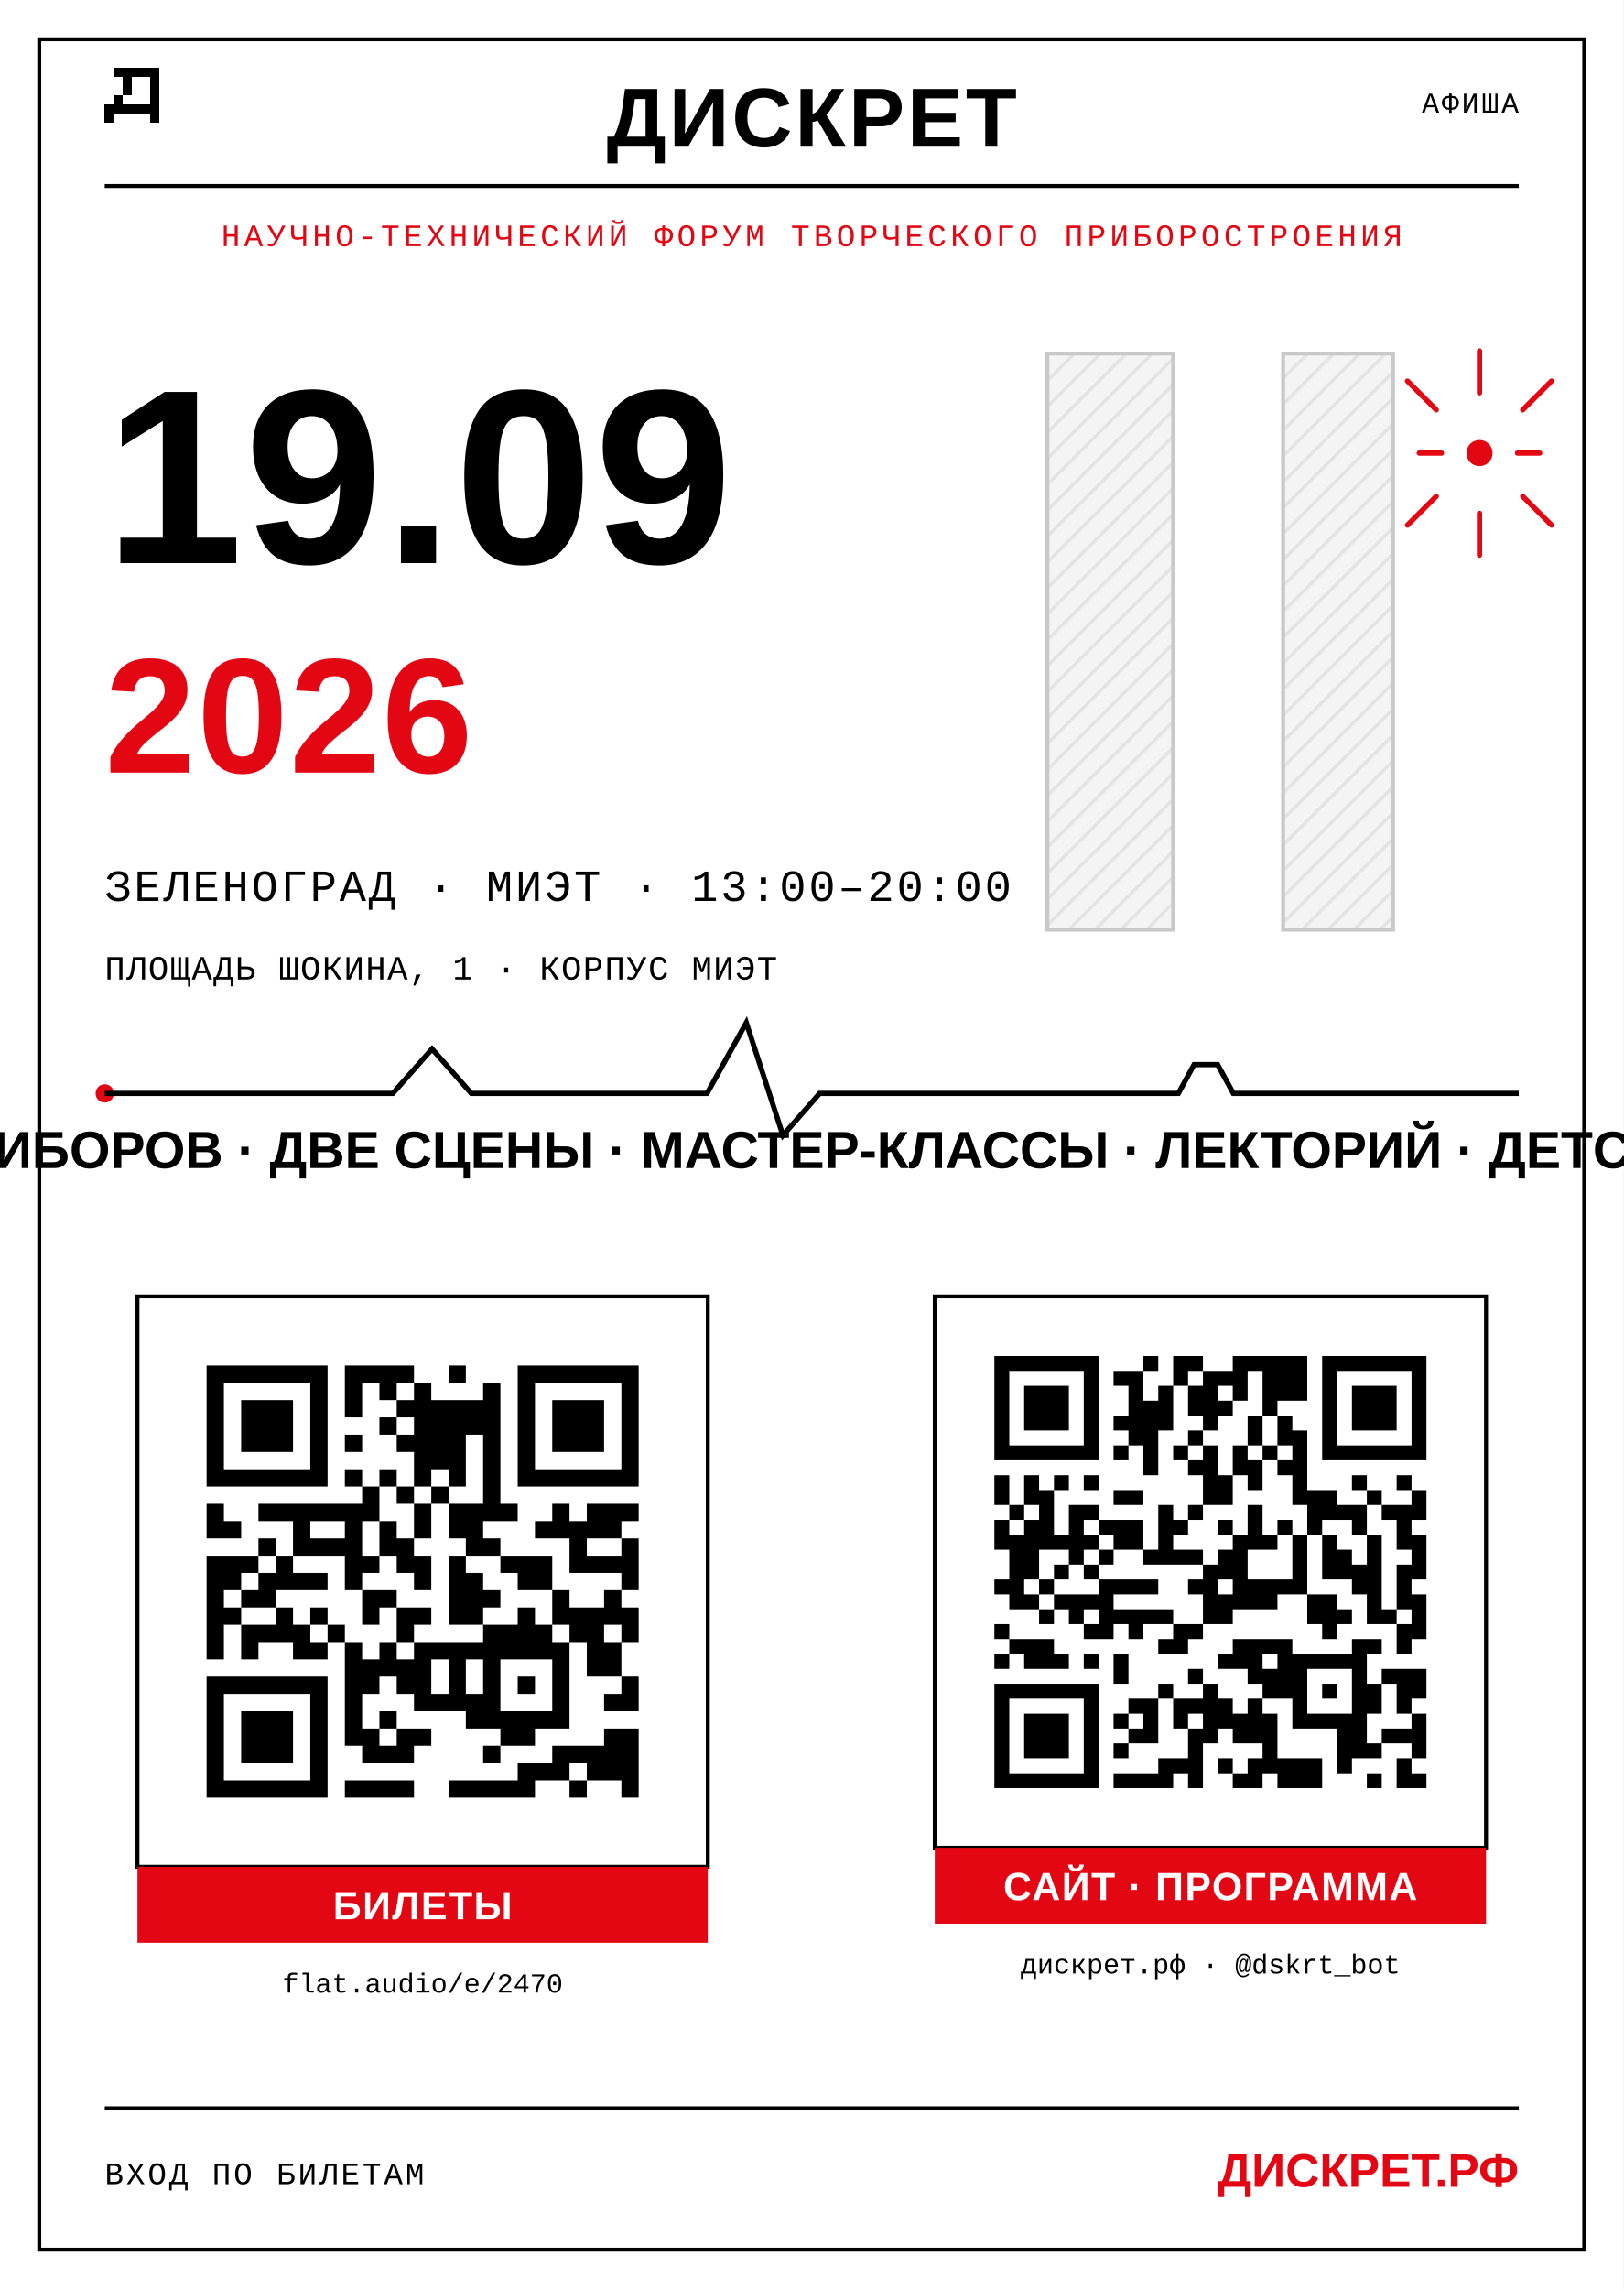
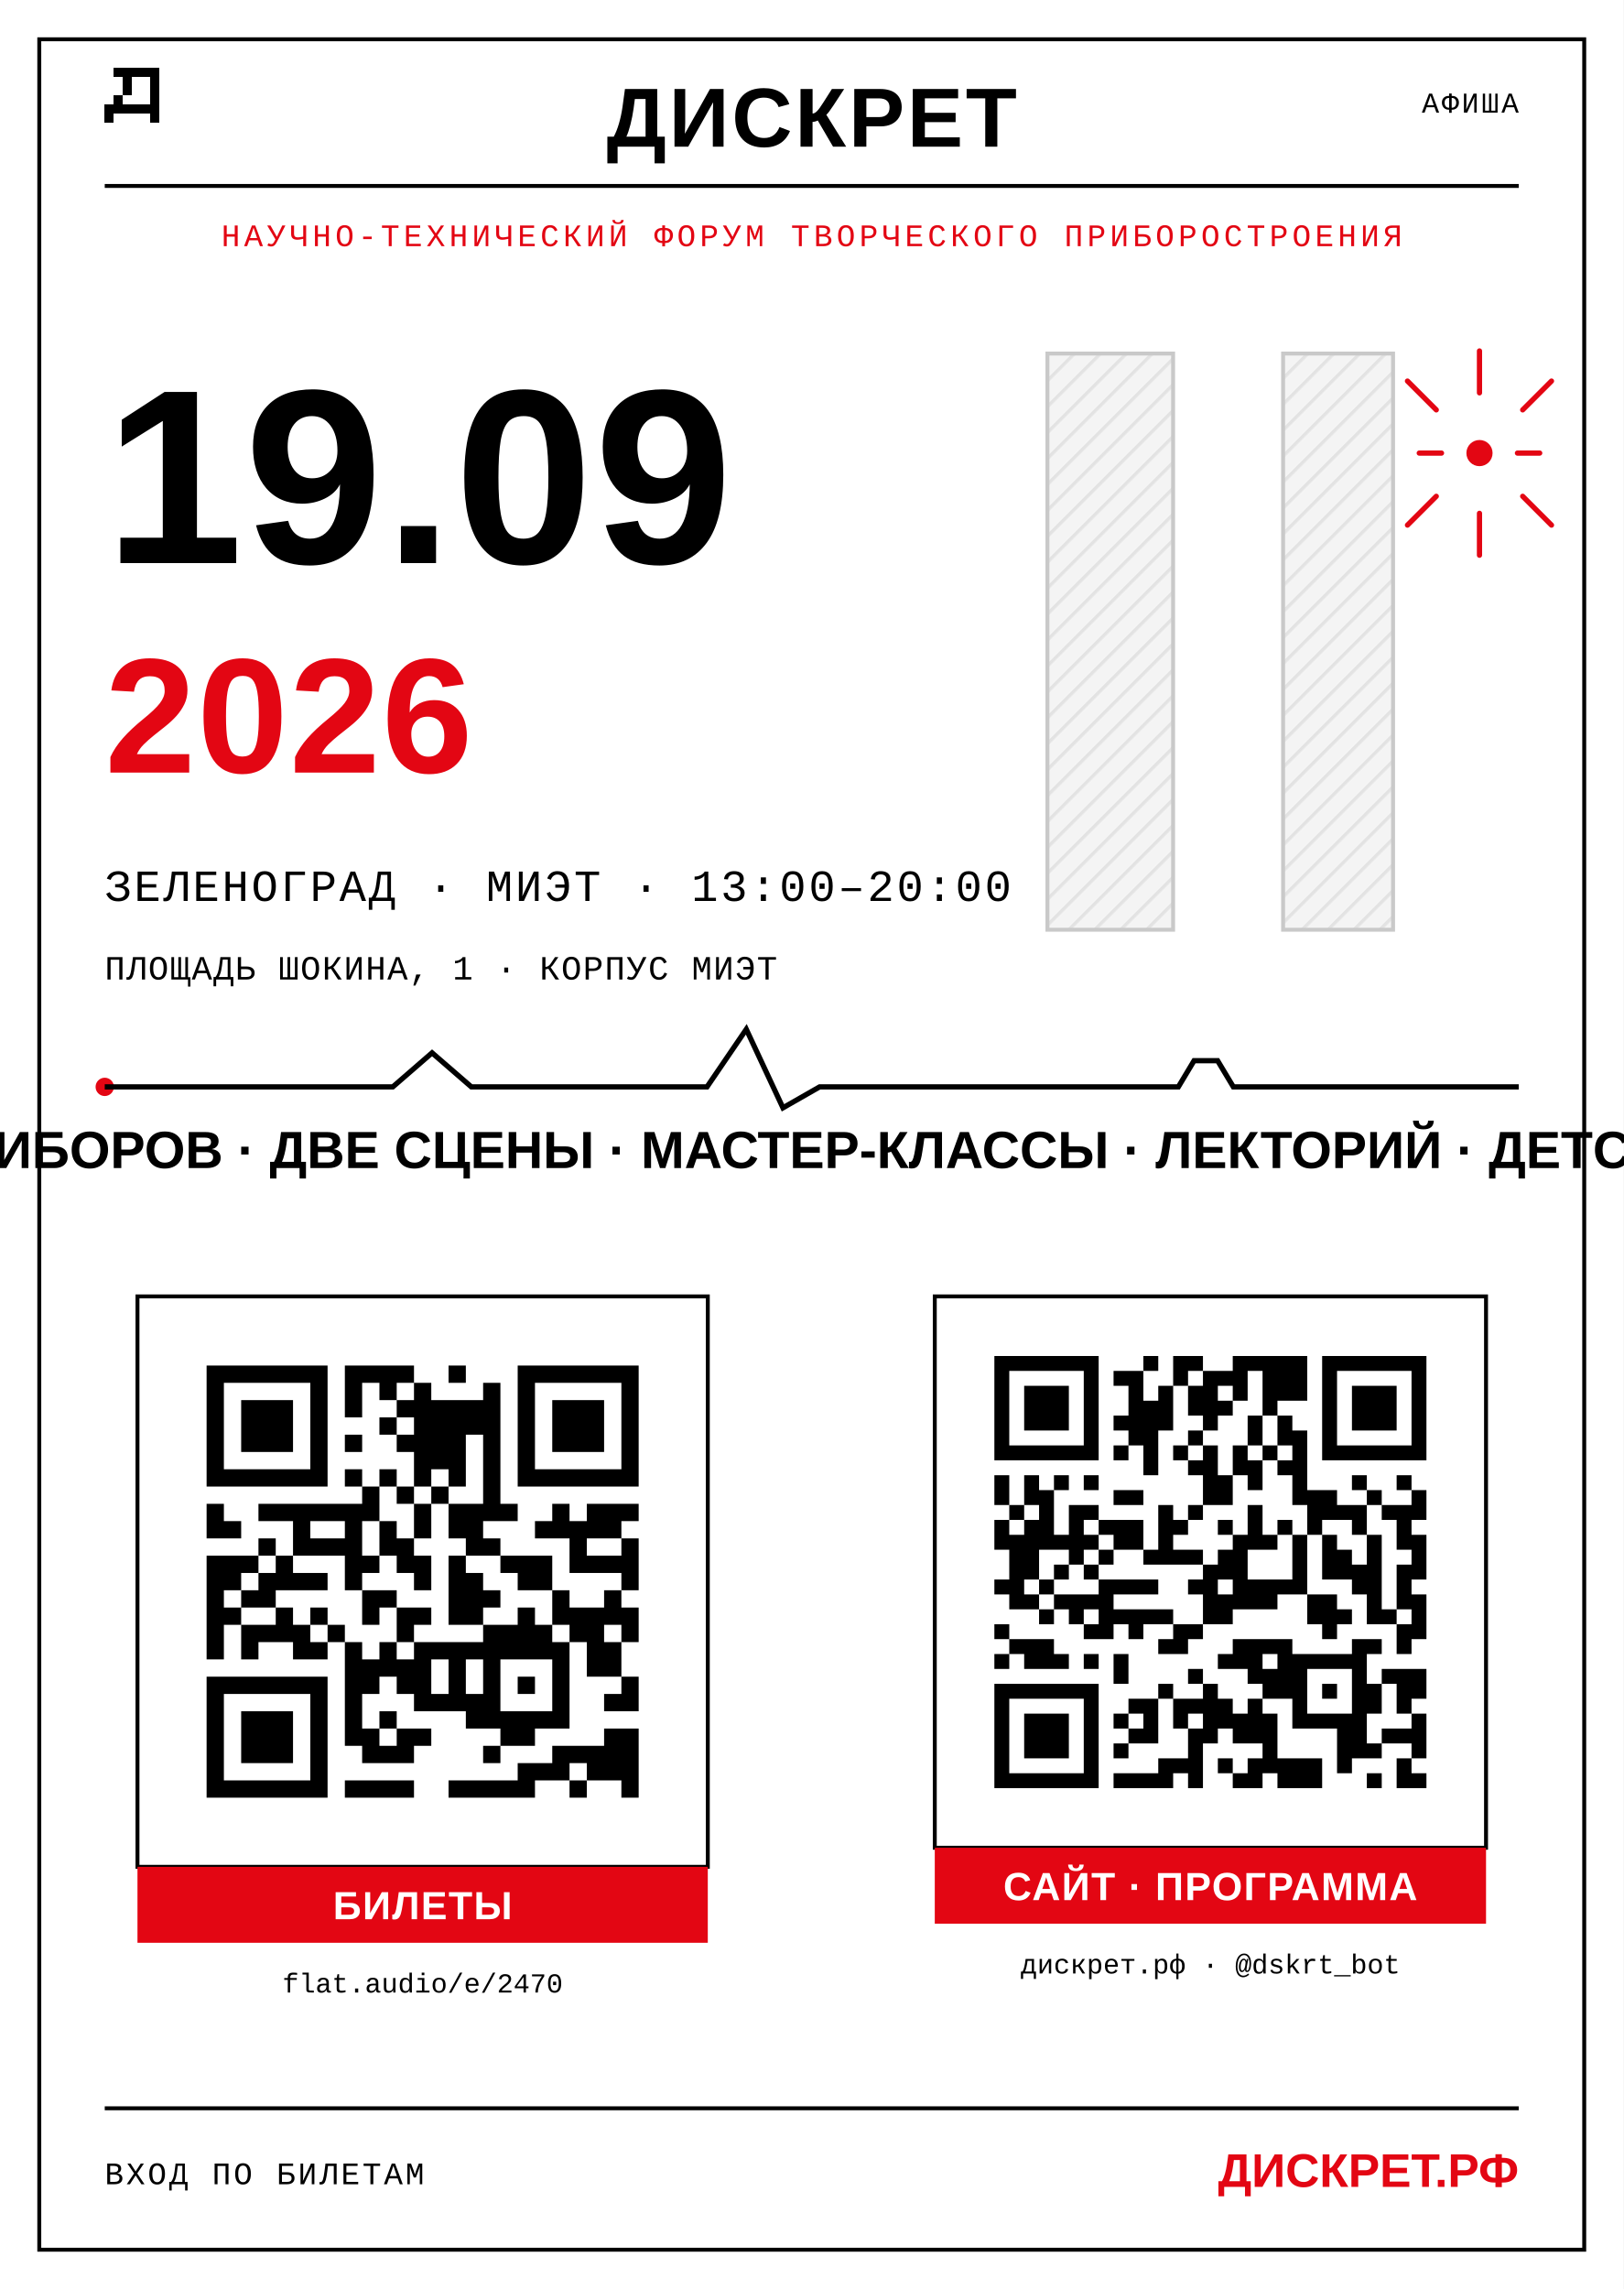
<svg xmlns="http://www.w3.org/2000/svg" width="1240" height="1748" viewBox="0 0 1240 1748" fill="none" font-family="'Arial Narrow','Helvetica Neue',Arial,sans-serif">
  <defs>
    <g id="logoD" shape-rendering="crispEdges" transform="scale(0.66667)">
      <rect x="10" y="0" width="2" height="12" />
      <rect x="2" y="0" width="8" height="2" />
      <rect x="4" y="2" width="2" height="4" />
      <rect x="2" y="6" width="2" height="2" />
      <rect x="0" y="8" width="12" height="2" />
      <rect x="0" y="10" width="2" height="2" />
    </g>
    <pattern id="th" width="14" height="14" patternTransform="rotate(45)" patternUnits="userSpaceOnUse">
      <rect width="14" height="14" fill="#f4f4f4" />
      <line x1="0" y1="0" x2="0" y2="14" stroke="#e3e3e3" stroke-width="5" />
    </pattern>
  </defs>
  <rect width="1240" height="1748" fill="#FFFFFF" />
  <rect x="30" y="30" width="1180" height="1688" fill="none" stroke="#000" stroke-width="3" />
  <use href="#logoD" fill="#000" transform="translate(80,52) scale(5.2)" />
  <text x="620" y="112" text-anchor="middle" font-weight="800" font-size="64" letter-spacing="2" fill="#000">ДИСКРЕТ</text>
  <text x="1160" y="86" text-anchor="end" font-family="'Courier New',monospace" font-size="22" letter-spacing="2" fill="#000">АФИША</text>
  <line x1="80" y1="142" x2="1160" y2="142" stroke="#000" stroke-width="3" />
  <text x="620" y="188" text-anchor="middle" font-family="'Courier New',monospace" font-size="24" letter-spacing="3" fill="#E30613">НАУЧНО-ТЕХНИЧЕСКИЙ ФОРУМ ТВОРЧЕСКОГО ПРИБОРОСТРОЕНИЯ</text>
  <text x="80" y="430" font-weight="800" font-size="190" letter-spacing="1" fill="#000">19.09</text>
  <text x="80" y="590" font-weight="800" font-size="125" letter-spacing="1" fill="#E30613">2026</text>
  <g stroke="#c9c9c9" stroke-width="3">
    <rect x="800" y="270" width="96" height="440" fill="url(#th)" />
    <rect x="980" y="270" width="84" height="440" fill="url(#th)" />
  </g>
  <g stroke="#E30613" stroke-width="4" stroke-linecap="round">
    <line x1="1130" y1="300" x2="1130" y2="268" />
    <line x1="1130" y1="392" x2="1130" y2="424" />
    <line x1="1084" y1="346" x2="1101" y2="346" />
    <line x1="1159" y1="346" x2="1176" y2="346" />
    <line x1="1097" y1="313" x2="1075" y2="291" />
    <line x1="1163" y1="313" x2="1185" y2="291" />
    <line x1="1097" y1="379" x2="1075" y2="401" />
    <line x1="1163" y1="379" x2="1185" y2="401" />
  </g>
  <circle cx="1130" cy="346" r="10" fill="#E30613" />
  <text x="80" y="688" font-family="'Courier New',monospace" font-size="34" letter-spacing="2" fill="#000">ЗЕЛЕНОГРАД · МИЭТ · 13:00–20:00</text>
  <text x="80" y="748" font-family="'Courier New',monospace" font-size="26" letter-spacing="1" fill="#000">ПЛОЩАДЬ ШОКИНА, 1 · КОРПУС МИЭТ</text>
-   <circle cx="80" cy="835" r="7" fill="#E30613" />
-   <polyline points="80,835 300,835 330,801 360,835 540,835 570,781 598,867 626,835 900,835 912,813 930,813 942,835 1160,835" fill="none" stroke="#000" stroke-width="4" />
+   <circle cx="80" cy="830" r="7" fill="#E30613" />
+   <polyline points="80,830 300,830 330,804 360,830 540,830 570,786 598,846 626,830 900,830 912,810 930,810 942,830 1160,830" fill="none" stroke="#000" stroke-width="4" />
  <text x="620" y="892" text-anchor="middle" font-weight="800" font-size="40" fill="#000" textLength="1080" lengthAdjust="spacingAndGlyphs">ЭКСПО ПРИБОРОВ · ДВЕ СЦЕНЫ · МАСТЕР-КЛАССЫ · ЛЕКТОРИЙ · ДЕТСКАЯ ЗОНА</text>
  <g>
    <rect x="105" y="990" width="435.6" height="435.6" fill="#fff" stroke="#000" stroke-width="3" />
    <g transform="translate(157.8,1042.8) scale(13.2)">
      <path d="M0 0h1v1h-1zM1 0h1v1h-1zM2 0h1v1h-1zM3 0h1v1h-1zM4 0h1v1h-1zM5 0h1v1h-1zM6 0h1v1h-1zM8 0h1v1h-1zM9 0h1v1h-1zM10 0h1v1h-1zM11 0h1v1h-1zM14 0h1v1h-1zM18 0h1v1h-1zM19 0h1v1h-1zM20 0h1v1h-1zM21 0h1v1h-1zM22 0h1v1h-1zM23 0h1v1h-1zM24 0h1v1h-1zM0 1h1v1h-1zM6 1h1v1h-1zM8 1h1v1h-1zM10 1h1v1h-1zM12 1h1v1h-1zM16 1h1v1h-1zM18 1h1v1h-1zM24 1h1v1h-1zM0 2h1v1h-1zM2 2h1v1h-1zM3 2h1v1h-1zM4 2h1v1h-1zM6 2h1v1h-1zM8 2h1v1h-1zM11 2h1v1h-1zM12 2h1v1h-1zM13 2h1v1h-1zM14 2h1v1h-1zM15 2h1v1h-1zM16 2h1v1h-1zM18 2h1v1h-1zM20 2h1v1h-1zM21 2h1v1h-1zM22 2h1v1h-1zM24 2h1v1h-1zM0 3h1v1h-1zM2 3h1v1h-1zM3 3h1v1h-1zM4 3h1v1h-1zM6 3h1v1h-1zM10 3h1v1h-1zM12 3h1v1h-1zM13 3h1v1h-1zM14 3h1v1h-1zM15 3h1v1h-1zM16 3h1v1h-1zM18 3h1v1h-1zM20 3h1v1h-1zM21 3h1v1h-1zM22 3h1v1h-1zM24 3h1v1h-1zM0 4h1v1h-1zM2 4h1v1h-1zM3 4h1v1h-1zM4 4h1v1h-1zM6 4h1v1h-1zM8 4h1v1h-1zM11 4h1v1h-1zM12 4h1v1h-1zM13 4h1v1h-1zM14 4h1v1h-1zM16 4h1v1h-1zM18 4h1v1h-1zM20 4h1v1h-1zM21 4h1v1h-1zM22 4h1v1h-1zM24 4h1v1h-1zM0 5h1v1h-1zM6 5h1v1h-1zM12 5h1v1h-1zM13 5h1v1h-1zM14 5h1v1h-1zM16 5h1v1h-1zM18 5h1v1h-1zM24 5h1v1h-1zM0 6h1v1h-1zM1 6h1v1h-1zM2 6h1v1h-1zM3 6h1v1h-1zM4 6h1v1h-1zM5 6h1v1h-1zM6 6h1v1h-1zM8 6h1v1h-1zM10 6h1v1h-1zM12 6h1v1h-1zM14 6h1v1h-1zM16 6h1v1h-1zM18 6h1v1h-1zM19 6h1v1h-1zM20 6h1v1h-1zM21 6h1v1h-1zM22 6h1v1h-1zM23 6h1v1h-1zM24 6h1v1h-1zM9 7h1v1h-1zM11 7h1v1h-1zM13 7h1v1h-1zM16 7h1v1h-1zM0 8h1v1h-1zM3 8h1v1h-1zM4 8h1v1h-1zM5 8h1v1h-1zM6 8h1v1h-1zM7 8h1v1h-1zM8 8h1v1h-1zM9 8h1v1h-1zM12 8h1v1h-1zM14 8h1v1h-1zM15 8h1v1h-1zM16 8h1v1h-1zM17 8h1v1h-1zM20 8h1v1h-1zM22 8h1v1h-1zM23 8h1v1h-1zM24 8h1v1h-1zM0 9h1v1h-1zM1 9h1v1h-1zM5 9h1v1h-1zM8 9h1v1h-1zM10 9h1v1h-1zM12 9h1v1h-1zM14 9h1v1h-1zM15 9h1v1h-1zM19 9h1v1h-1zM20 9h1v1h-1zM21 9h1v1h-1zM22 9h1v1h-1zM23 9h1v1h-1zM3 10h1v1h-1zM5 10h1v1h-1zM6 10h1v1h-1zM7 10h1v1h-1zM8 10h1v1h-1zM10 10h1v1h-1zM11 10h1v1h-1zM15 10h1v1h-1zM16 10h1v1h-1zM21 10h1v1h-1zM24 10h1v1h-1zM0 11h1v1h-1zM1 11h1v1h-1zM2 11h1v1h-1zM4 11h1v1h-1zM8 11h1v1h-1zM9 11h1v1h-1zM11 11h1v1h-1zM12 11h1v1h-1zM14 11h1v1h-1zM17 11h1v1h-1zM18 11h1v1h-1zM19 11h1v1h-1zM21 11h1v1h-1zM22 11h1v1h-1zM23 11h1v1h-1zM24 11h1v1h-1zM0 12h1v1h-1zM1 12h1v1h-1zM3 12h1v1h-1zM4 12h1v1h-1zM5 12h1v1h-1zM6 12h1v1h-1zM8 12h1v1h-1zM12 12h1v1h-1zM14 12h1v1h-1zM15 12h1v1h-1zM18 12h1v1h-1zM19 12h1v1h-1zM24 12h1v1h-1zM0 13h1v1h-1zM2 13h1v1h-1zM3 13h1v1h-1zM9 13h1v1h-1zM10 13h1v1h-1zM14 13h1v1h-1zM15 13h1v1h-1zM16 13h1v1h-1zM20 13h1v1h-1zM23 13h1v1h-1zM0 14h1v1h-1zM1 14h1v1h-1zM4 14h1v1h-1zM6 14h1v1h-1zM9 14h1v1h-1zM11 14h1v1h-1zM12 14h1v1h-1zM14 14h1v1h-1zM15 14h1v1h-1zM18 14h1v1h-1zM20 14h1v1h-1zM21 14h1v1h-1zM22 14h1v1h-1zM23 14h1v1h-1zM24 14h1v1h-1zM0 15h1v1h-1zM2 15h1v1h-1zM3 15h1v1h-1zM4 15h1v1h-1zM5 15h1v1h-1zM7 15h1v1h-1zM11 15h1v1h-1zM16 15h1v1h-1zM17 15h1v1h-1zM18 15h1v1h-1zM19 15h1v1h-1zM21 15h1v1h-1zM22 15h1v1h-1zM24 15h1v1h-1zM0 16h1v1h-1zM2 16h1v1h-1zM5 16h1v1h-1zM6 16h1v1h-1zM8 16h1v1h-1zM10 16h1v1h-1zM12 16h1v1h-1zM13 16h1v1h-1zM14 16h1v1h-1zM15 16h1v1h-1zM16 16h1v1h-1zM17 16h1v1h-1zM18 16h1v1h-1zM19 16h1v1h-1zM20 16h1v1h-1zM22 16h1v1h-1zM23 16h1v1h-1zM8 17h1v1h-1zM9 17h1v1h-1zM10 17h1v1h-1zM11 17h1v1h-1zM12 17h1v1h-1zM14 17h1v1h-1zM16 17h1v1h-1zM20 17h1v1h-1zM22 17h1v1h-1zM23 17h1v1h-1zM0 18h1v1h-1zM1 18h1v1h-1zM2 18h1v1h-1zM3 18h1v1h-1zM4 18h1v1h-1zM5 18h1v1h-1zM6 18h1v1h-1zM8 18h1v1h-1zM9 18h1v1h-1zM11 18h1v1h-1zM12 18h1v1h-1zM14 18h1v1h-1zM16 18h1v1h-1zM18 18h1v1h-1zM20 18h1v1h-1zM24 18h1v1h-1zM0 19h1v1h-1zM6 19h1v1h-1zM8 19h1v1h-1zM12 19h1v1h-1zM13 19h1v1h-1zM14 19h1v1h-1zM15 19h1v1h-1zM16 19h1v1h-1zM20 19h1v1h-1zM23 19h1v1h-1zM24 19h1v1h-1zM0 20h1v1h-1zM2 20h1v1h-1zM3 20h1v1h-1zM4 20h1v1h-1zM6 20h1v1h-1zM8 20h1v1h-1zM10 20h1v1h-1zM15 20h1v1h-1zM16 20h1v1h-1zM17 20h1v1h-1zM18 20h1v1h-1zM19 20h1v1h-1zM20 20h1v1h-1zM0 21h1v1h-1zM2 21h1v1h-1zM3 21h1v1h-1zM4 21h1v1h-1zM6 21h1v1h-1zM8 21h1v1h-1zM9 21h1v1h-1zM11 21h1v1h-1zM12 21h1v1h-1zM17 21h1v1h-1zM18 21h1v1h-1zM23 21h1v1h-1zM24 21h1v1h-1zM0 22h1v1h-1zM2 22h1v1h-1zM3 22h1v1h-1zM4 22h1v1h-1zM6 22h1v1h-1zM9 22h1v1h-1zM10 22h1v1h-1zM11 22h1v1h-1zM16 22h1v1h-1zM20 22h1v1h-1zM21 22h1v1h-1zM22 22h1v1h-1zM23 22h1v1h-1zM24 22h1v1h-1zM0 23h1v1h-1zM6 23h1v1h-1zM18 23h1v1h-1zM19 23h1v1h-1zM20 23h1v1h-1zM22 23h1v1h-1zM23 23h1v1h-1zM24 23h1v1h-1zM0 24h1v1h-1zM1 24h1v1h-1zM2 24h1v1h-1zM3 24h1v1h-1zM4 24h1v1h-1zM5 24h1v1h-1zM6 24h1v1h-1zM8 24h1v1h-1zM9 24h1v1h-1zM10 24h1v1h-1zM11 24h1v1h-1zM14 24h1v1h-1zM15 24h1v1h-1zM16 24h1v1h-1zM17 24h1v1h-1zM18 24h1v1h-1zM21 24h1v1h-1zM24 24h1v1h-1z" fill="#000" />
    </g>
    <rect x="105" y="1425.6" width="435.6" height="58" fill="#E30613" />
    <text x="322.8" y="1465.6" text-anchor="middle" font-weight="800" font-size="30" letter-spacing="1" fill="#fff">БИЛЕТЫ</text>
    <text x="322.8" y="1521.6" text-anchor="middle" font-family="'Courier New',monospace" font-size="21" fill="#000">flat.audio/e/2470</text>
  </g>
  <g>
    <rect x="713.966" y="990" width="421.034" height="421.034" fill="#fff" stroke="#000" stroke-width="3" />
    <g transform="translate(759.4828,1035.517) scale(11.37931)">
      <path d="M0 0h1v1h-1zM1 0h1v1h-1zM2 0h1v1h-1zM3 0h1v1h-1zM4 0h1v1h-1zM5 0h1v1h-1zM6 0h1v1h-1zM10 0h1v1h-1zM12 0h1v1h-1zM13 0h1v1h-1zM16 0h1v1h-1zM17 0h1v1h-1zM18 0h1v1h-1zM19 0h1v1h-1zM20 0h1v1h-1zM22 0h1v1h-1zM23 0h1v1h-1zM24 0h1v1h-1zM25 0h1v1h-1zM26 0h1v1h-1zM27 0h1v1h-1zM28 0h1v1h-1zM0 1h1v1h-1zM6 1h1v1h-1zM8 1h1v1h-1zM9 1h1v1h-1zM12 1h1v1h-1zM14 1h1v1h-1zM15 1h1v1h-1zM16 1h1v1h-1zM18 1h1v1h-1zM19 1h1v1h-1zM20 1h1v1h-1zM22 1h1v1h-1zM28 1h1v1h-1zM0 2h1v1h-1zM2 2h1v1h-1zM3 2h1v1h-1zM4 2h1v1h-1zM6 2h1v1h-1zM9 2h1v1h-1zM11 2h1v1h-1zM13 2h1v1h-1zM14 2h1v1h-1zM16 2h1v1h-1zM18 2h1v1h-1zM19 2h1v1h-1zM20 2h1v1h-1zM22 2h1v1h-1zM24 2h1v1h-1zM25 2h1v1h-1zM26 2h1v1h-1zM28 2h1v1h-1zM0 3h1v1h-1zM2 3h1v1h-1zM3 3h1v1h-1zM4 3h1v1h-1zM6 3h1v1h-1zM9 3h1v1h-1zM10 3h1v1h-1zM11 3h1v1h-1zM13 3h1v1h-1zM14 3h1v1h-1zM15 3h1v1h-1zM18 3h1v1h-1zM22 3h1v1h-1zM24 3h1v1h-1zM25 3h1v1h-1zM26 3h1v1h-1zM28 3h1v1h-1zM0 4h1v1h-1zM2 4h1v1h-1zM3 4h1v1h-1zM4 4h1v1h-1zM6 4h1v1h-1zM8 4h1v1h-1zM9 4h1v1h-1zM10 4h1v1h-1zM11 4h1v1h-1zM14 4h1v1h-1zM17 4h1v1h-1zM19 4h1v1h-1zM22 4h1v1h-1zM24 4h1v1h-1zM25 4h1v1h-1zM26 4h1v1h-1zM28 4h1v1h-1zM0 5h1v1h-1zM6 5h1v1h-1zM9 5h1v1h-1zM10 5h1v1h-1zM13 5h1v1h-1zM17 5h1v1h-1zM19 5h1v1h-1zM20 5h1v1h-1zM22 5h1v1h-1zM28 5h1v1h-1zM0 6h1v1h-1zM1 6h1v1h-1zM2 6h1v1h-1zM3 6h1v1h-1zM4 6h1v1h-1zM5 6h1v1h-1zM6 6h1v1h-1zM8 6h1v1h-1zM10 6h1v1h-1zM12 6h1v1h-1zM14 6h1v1h-1zM16 6h1v1h-1zM18 6h1v1h-1zM20 6h1v1h-1zM22 6h1v1h-1zM23 6h1v1h-1zM24 6h1v1h-1zM25 6h1v1h-1zM26 6h1v1h-1zM27 6h1v1h-1zM28 6h1v1h-1zM10 7h1v1h-1zM13 7h1v1h-1zM14 7h1v1h-1zM16 7h1v1h-1zM17 7h1v1h-1zM19 7h1v1h-1zM20 7h1v1h-1zM0 8h1v1h-1zM2 8h1v1h-1zM4 8h1v1h-1zM6 8h1v1h-1zM14 8h1v1h-1zM15 8h1v1h-1zM17 8h1v1h-1zM20 8h1v1h-1zM24 8h1v1h-1zM27 8h1v1h-1zM0 9h1v1h-1zM2 9h1v1h-1zM3 9h1v1h-1zM8 9h1v1h-1zM9 9h1v1h-1zM14 9h1v1h-1zM15 9h1v1h-1zM20 9h1v1h-1zM21 9h1v1h-1zM22 9h1v1h-1zM25 9h1v1h-1zM28 9h1v1h-1zM1 10h1v1h-1zM3 10h1v1h-1zM5 10h1v1h-1zM6 10h1v1h-1zM11 10h1v1h-1zM13 10h1v1h-1zM17 10h1v1h-1zM21 10h1v1h-1zM22 10h1v1h-1zM23 10h1v1h-1zM24 10h1v1h-1zM26 10h1v1h-1zM27 10h1v1h-1zM28 10h1v1h-1zM0 11h1v1h-1zM2 11h1v1h-1zM3 11h1v1h-1zM5 11h1v1h-1zM7 11h1v1h-1zM8 11h1v1h-1zM9 11h1v1h-1zM11 11h1v1h-1zM12 11h1v1h-1zM15 11h1v1h-1zM17 11h1v1h-1zM19 11h1v1h-1zM21 11h1v1h-1zM24 11h1v1h-1zM27 11h1v1h-1zM0 12h1v1h-1zM1 12h1v1h-1zM2 12h1v1h-1zM3 12h1v1h-1zM4 12h1v1h-1zM5 12h1v1h-1zM6 12h1v1h-1zM8 12h1v1h-1zM9 12h1v1h-1zM11 12h1v1h-1zM16 12h1v1h-1zM17 12h1v1h-1zM18 12h1v1h-1zM20 12h1v1h-1zM22 12h1v1h-1zM25 12h1v1h-1zM27 12h1v1h-1zM28 12h1v1h-1zM1 13h1v1h-1zM2 13h1v1h-1zM5 13h1v1h-1zM7 13h1v1h-1zM10 13h1v1h-1zM11 13h1v1h-1zM12 13h1v1h-1zM13 13h1v1h-1zM15 13h1v1h-1zM16 13h1v1h-1zM20 13h1v1h-1zM22 13h1v1h-1zM23 13h1v1h-1zM25 13h1v1h-1zM28 13h1v1h-1zM1 14h1v1h-1zM2 14h1v1h-1zM4 14h1v1h-1zM6 14h1v1h-1zM14 14h1v1h-1zM15 14h1v1h-1zM16 14h1v1h-1zM20 14h1v1h-1zM22 14h1v1h-1zM23 14h1v1h-1zM24 14h1v1h-1zM25 14h1v1h-1zM27 14h1v1h-1zM28 14h1v1h-1zM0 15h1v1h-1zM1 15h1v1h-1zM3 15h1v1h-1zM7 15h1v1h-1zM8 15h1v1h-1zM9 15h1v1h-1zM10 15h1v1h-1zM13 15h1v1h-1zM14 15h1v1h-1zM16 15h1v1h-1zM17 15h1v1h-1zM18 15h1v1h-1zM19 15h1v1h-1zM20 15h1v1h-1zM24 15h1v1h-1zM25 15h1v1h-1zM27 15h1v1h-1zM1 16h1v1h-1zM2 16h1v1h-1zM4 16h1v1h-1zM5 16h1v1h-1zM6 16h1v1h-1zM7 16h1v1h-1zM14 16h1v1h-1zM15 16h1v1h-1zM16 16h1v1h-1zM17 16h1v1h-1zM18 16h1v1h-1zM21 16h1v1h-1zM22 16h1v1h-1zM25 16h1v1h-1zM27 16h1v1h-1zM28 16h1v1h-1zM3 17h1v1h-1zM5 17h1v1h-1zM7 17h1v1h-1zM8 17h1v1h-1zM9 17h1v1h-1zM10 17h1v1h-1zM11 17h1v1h-1zM14 17h1v1h-1zM15 17h1v1h-1zM21 17h1v1h-1zM22 17h1v1h-1zM23 17h1v1h-1zM25 17h1v1h-1zM26 17h1v1h-1zM28 17h1v1h-1zM0 18h1v1h-1zM6 18h1v1h-1zM7 18h1v1h-1zM9 18h1v1h-1zM12 18h1v1h-1zM13 18h1v1h-1zM22 18h1v1h-1zM27 18h1v1h-1zM28 18h1v1h-1zM1 19h1v1h-1zM2 19h1v1h-1zM3 19h1v1h-1zM11 19h1v1h-1zM12 19h1v1h-1zM16 19h1v1h-1zM17 19h1v1h-1zM18 19h1v1h-1zM19 19h1v1h-1zM24 19h1v1h-1zM25 19h1v1h-1zM27 19h1v1h-1zM0 20h1v1h-1zM2 20h1v1h-1zM3 20h1v1h-1zM4 20h1v1h-1zM6 20h1v1h-1zM8 20h1v1h-1zM15 20h1v1h-1zM16 20h1v1h-1zM17 20h1v1h-1zM19 20h1v1h-1zM20 20h1v1h-1zM21 20h1v1h-1zM22 20h1v1h-1zM23 20h1v1h-1zM24 20h1v1h-1zM8 21h1v1h-1zM13 21h1v1h-1zM17 21h1v1h-1zM18 21h1v1h-1zM19 21h1v1h-1zM20 21h1v1h-1zM24 21h1v1h-1zM26 21h1v1h-1zM27 21h1v1h-1zM28 21h1v1h-1zM0 22h1v1h-1zM1 22h1v1h-1zM2 22h1v1h-1zM3 22h1v1h-1zM4 22h1v1h-1zM5 22h1v1h-1zM6 22h1v1h-1zM11 22h1v1h-1zM14 22h1v1h-1zM18 22h1v1h-1zM19 22h1v1h-1zM20 22h1v1h-1zM22 22h1v1h-1zM24 22h1v1h-1zM25 22h1v1h-1zM27 22h1v1h-1zM28 22h1v1h-1zM0 23h1v1h-1zM6 23h1v1h-1zM9 23h1v1h-1zM10 23h1v1h-1zM12 23h1v1h-1zM13 23h1v1h-1zM14 23h1v1h-1zM15 23h1v1h-1zM17 23h1v1h-1zM20 23h1v1h-1zM24 23h1v1h-1zM25 23h1v1h-1zM27 23h1v1h-1zM0 24h1v1h-1zM2 24h1v1h-1zM3 24h1v1h-1zM4 24h1v1h-1zM6 24h1v1h-1zM8 24h1v1h-1zM10 24h1v1h-1zM12 24h1v1h-1zM14 24h1v1h-1zM15 24h1v1h-1zM16 24h1v1h-1zM17 24h1v1h-1zM18 24h1v1h-1zM20 24h1v1h-1zM21 24h1v1h-1zM22 24h1v1h-1zM23 24h1v1h-1zM24 24h1v1h-1zM28 24h1v1h-1zM0 25h1v1h-1zM2 25h1v1h-1zM3 25h1v1h-1zM4 25h1v1h-1zM6 25h1v1h-1zM9 25h1v1h-1zM10 25h1v1h-1zM13 25h1v1h-1zM14 25h1v1h-1zM16 25h1v1h-1zM17 25h1v1h-1zM18 25h1v1h-1zM23 25h1v1h-1zM24 25h1v1h-1zM26 25h1v1h-1zM27 25h1v1h-1zM28 25h1v1h-1zM0 26h1v1h-1zM2 26h1v1h-1zM3 26h1v1h-1zM4 26h1v1h-1zM6 26h1v1h-1zM8 26h1v1h-1zM13 26h1v1h-1zM18 26h1v1h-1zM23 26h1v1h-1zM24 26h1v1h-1zM25 26h1v1h-1zM28 26h1v1h-1zM0 27h1v1h-1zM6 27h1v1h-1zM11 27h1v1h-1zM12 27h1v1h-1zM13 27h1v1h-1zM15 27h1v1h-1zM17 27h1v1h-1zM18 27h1v1h-1zM19 27h1v1h-1zM20 27h1v1h-1zM21 27h1v1h-1zM23 27h1v1h-1zM27 27h1v1h-1zM0 28h1v1h-1zM1 28h1v1h-1zM2 28h1v1h-1zM3 28h1v1h-1zM4 28h1v1h-1zM5 28h1v1h-1zM6 28h1v1h-1zM8 28h1v1h-1zM9 28h1v1h-1zM10 28h1v1h-1zM11 28h1v1h-1zM13 28h1v1h-1zM16 28h1v1h-1zM17 28h1v1h-1zM19 28h1v1h-1zM20 28h1v1h-1zM21 28h1v1h-1zM25 28h1v1h-1zM27 28h1v1h-1zM28 28h1v1h-1z" fill="#000" />
    </g>
    <rect x="713.966" y="1411.034" width="421.034" height="58" fill="#E30613" />
    <text x="924.483" y="1451.034" text-anchor="middle" font-weight="800" font-size="30" letter-spacing="1" fill="#fff">САЙТ · ПРОГРАММА</text>
    <text x="924.483" y="1507.034" text-anchor="middle" font-family="'Courier New',monospace" font-size="21" fill="#000">дискрет.рф · @dskrt_bot</text>
  </g>
  <line x1="80" y1="1610" x2="1160" y2="1610" stroke="#000" stroke-width="3" />
  <text x="80" y="1668" font-family="'Courier New',monospace" font-size="24" letter-spacing="2" fill="#000">ВХОД ПО БИЛЕТАМ</text>
  <text x="1160" y="1670" text-anchor="end" font-weight="800" font-size="36" fill="#E30613">ДИСКРЕТ.РФ</text>
</svg>
